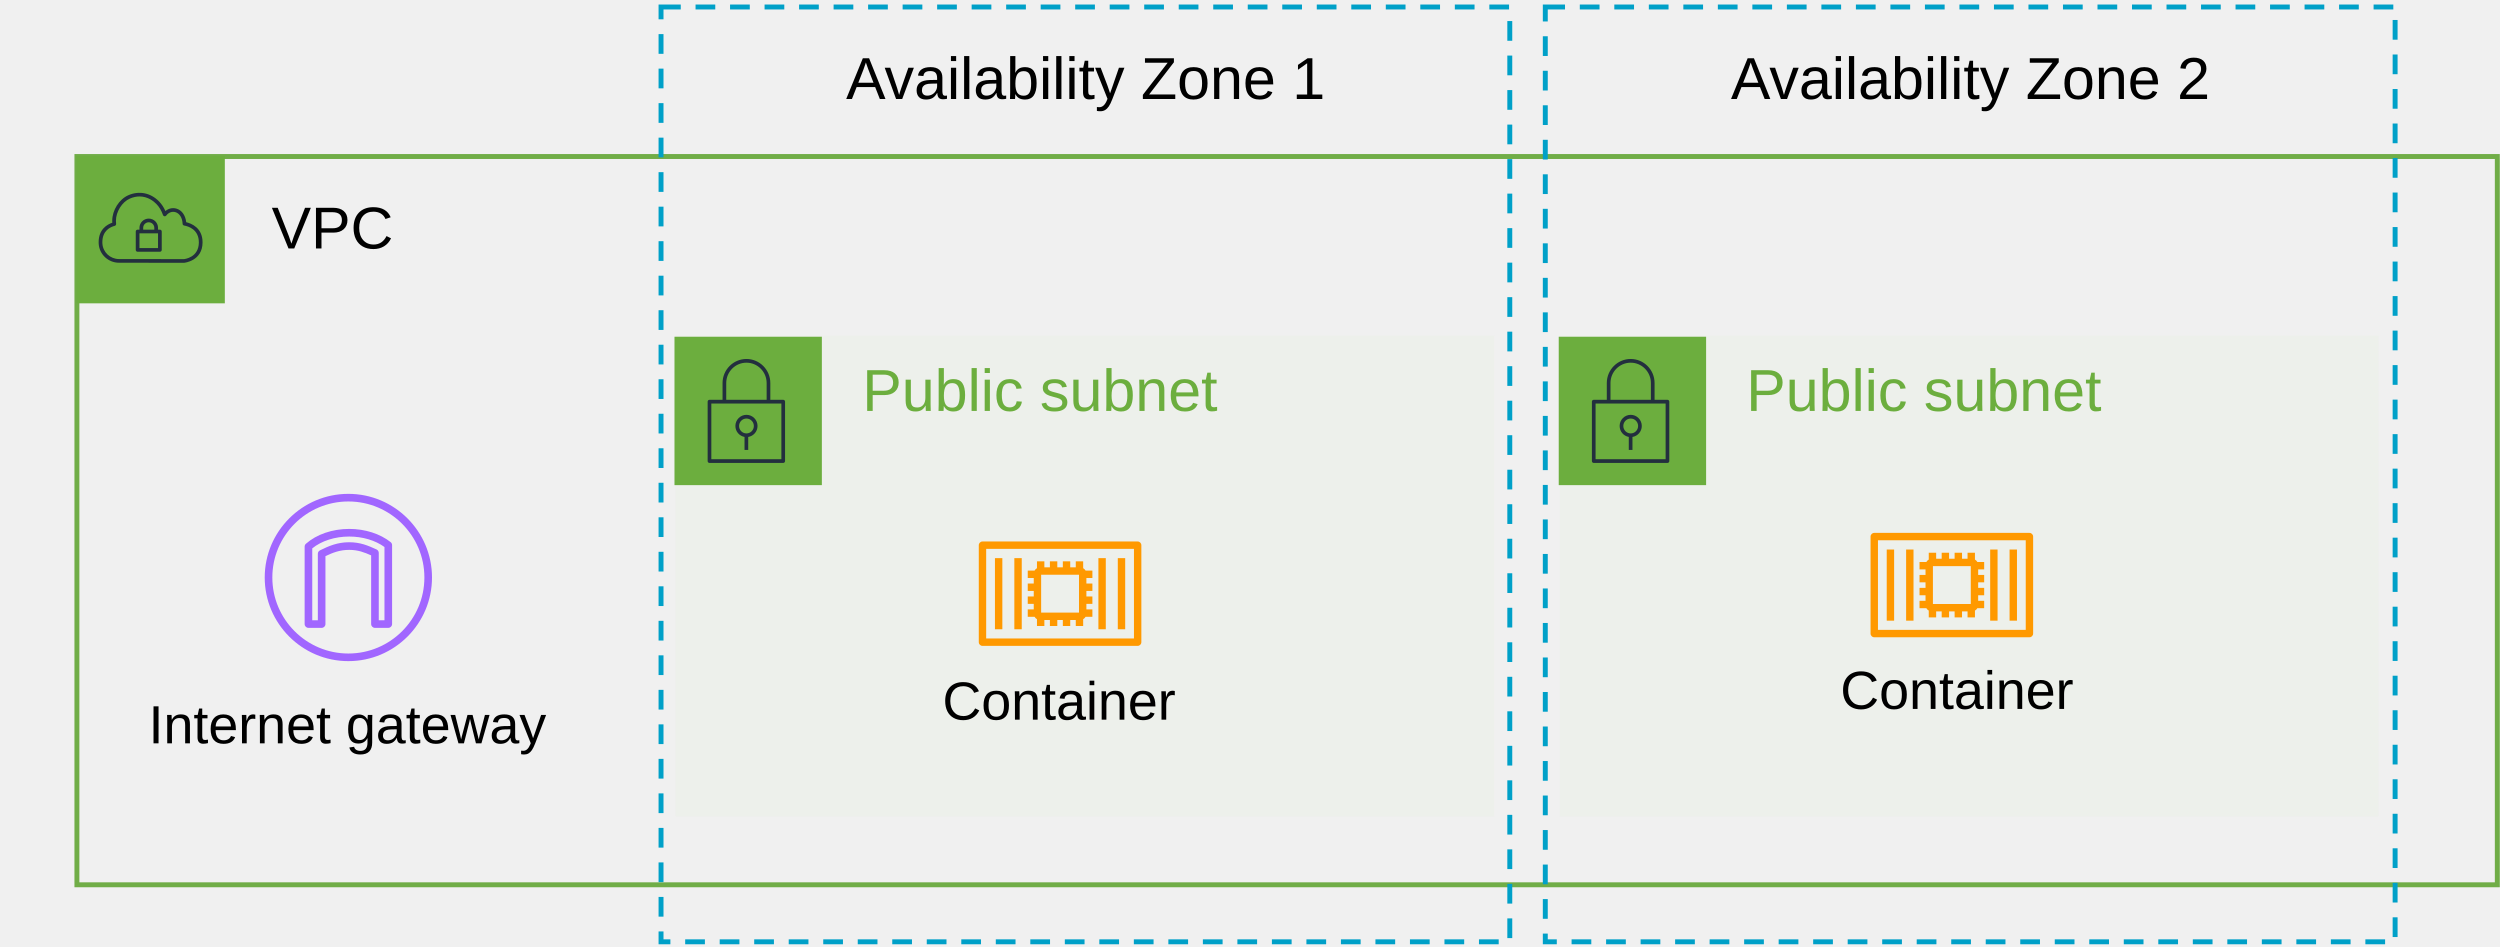
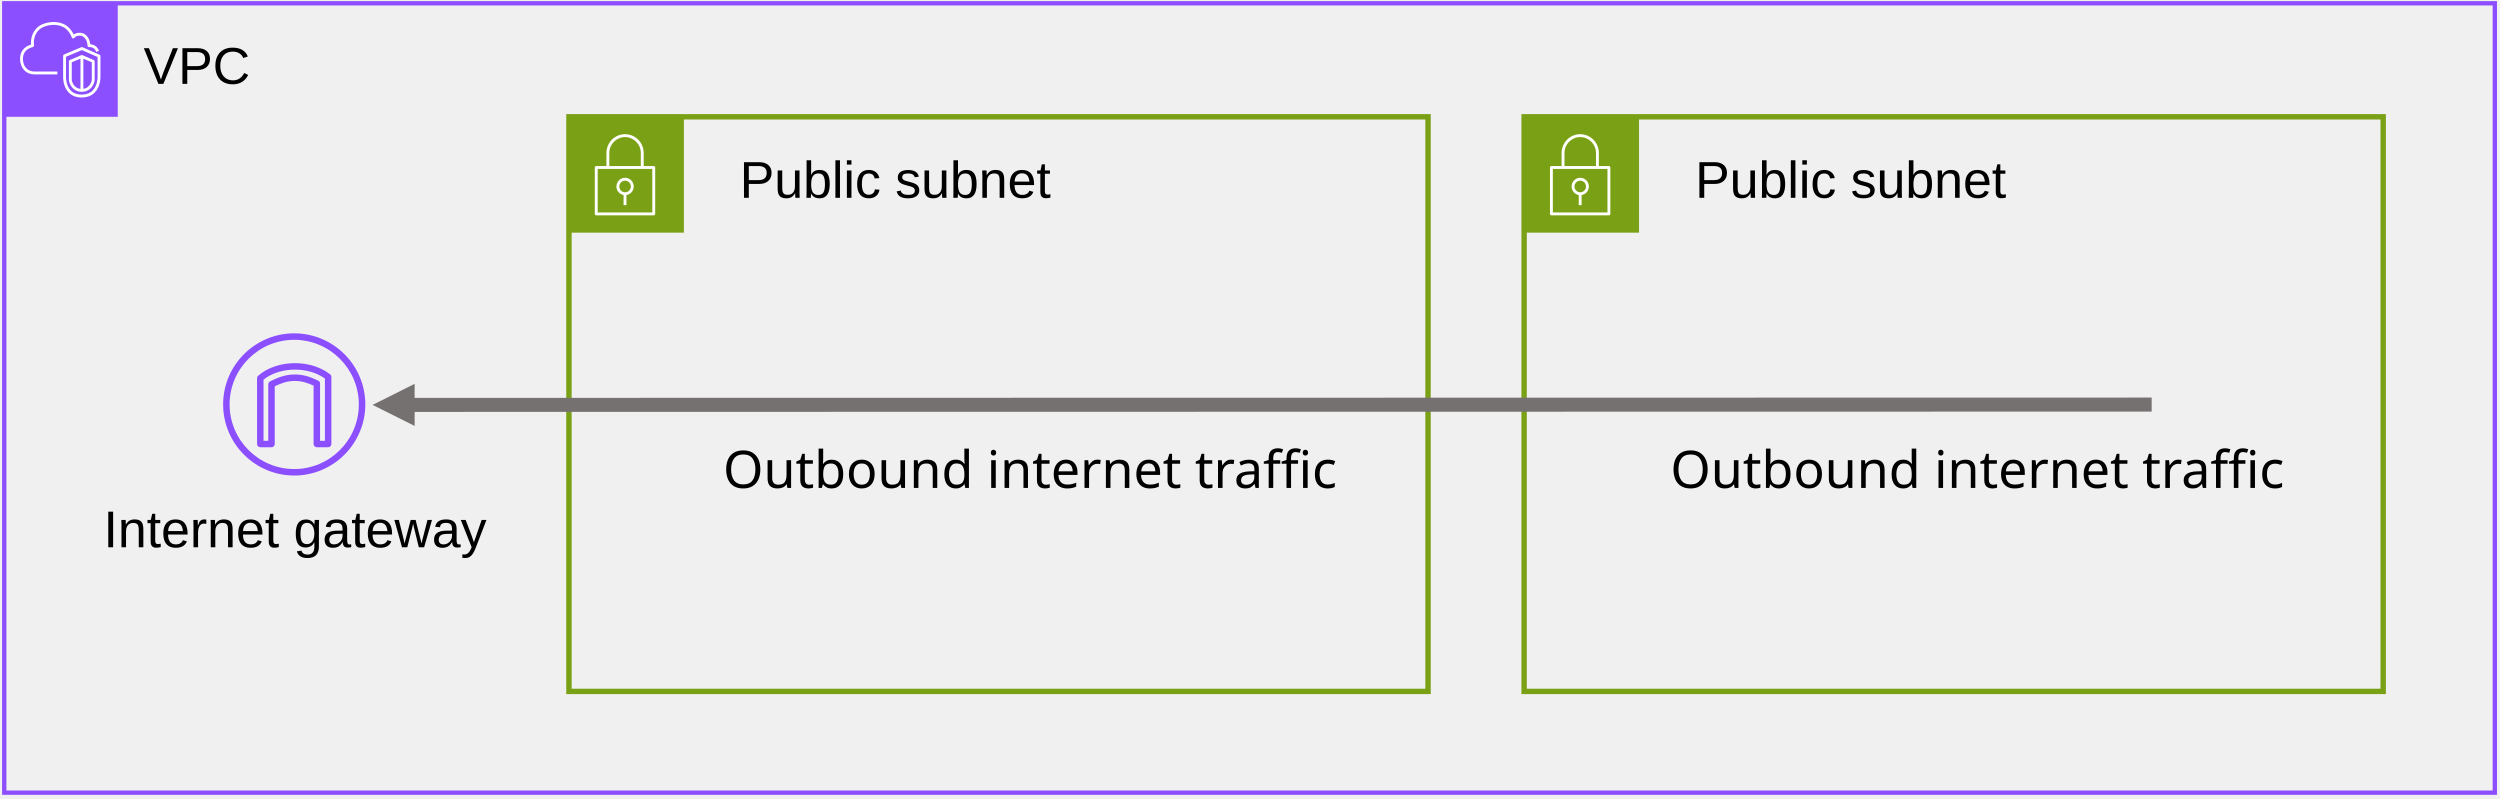
- <svg xmlns="http://www.w3.org/2000/svg" width="2324" height="880" xml:space="preserve" overflow="hidden">
-   <defs>
-     <clipPath id="clip0">
-       <rect x="279" y="517" width="2324" height="880" />
-     </clipPath>
-     <clipPath id="clip1">
-       <rect x="1728" y="830" width="137" height="138" />
-     </clipPath>
-     <clipPath id="clip2">
-       <rect x="1728" y="830" width="137" height="138" />
-     </clipPath>
-     <clipPath id="clip3">
-       <rect x="1728" y="830" width="137" height="138" />
-     </clipPath>
-     <clipPath id="clip4">
-       <rect x="906" y="830" width="137" height="138" />
-     </clipPath>
-     <clipPath id="clip5">
-       <rect x="906" y="830" width="137" height="138" />
-     </clipPath>
-     <clipPath id="clip6">
-       <rect x="906" y="830" width="137" height="138" />
-     </clipPath>
-     <clipPath id="clip7">
-       <rect x="349" y="662" width="140" height="137" />
-     </clipPath>
-     <clipPath id="clip8">
-       <rect x="349" y="662" width="140" height="137" />
-     </clipPath>
-     <clipPath id="clip9">
-       <rect x="349" y="662" width="140" height="137" />
-     </clipPath>
-     <clipPath id="clip10">
-       <rect x="1182" y="985" width="166" height="166" />
-     </clipPath>
-     <clipPath id="clip11">
-       <rect x="1182" y="985" width="166" height="166" />
-     </clipPath>
-     <clipPath id="clip12">
-       <rect x="1182" y="985" width="166" height="166" />
-     </clipPath>
-     <clipPath id="clip13">
-       <rect x="2010" y="977" width="166" height="166" />
-     </clipPath>
-     <clipPath id="clip14">
-       <rect x="2010" y="977" width="166" height="166" />
-     </clipPath>
-     <clipPath id="clip15">
-       <rect x="2010" y="977" width="166" height="166" />
-     </clipPath>
-     <clipPath id="clip16">
-       <rect x="518" y="969" width="170" height="170" />
-     </clipPath>
-     <clipPath id="clip17">
-       <rect x="518" y="969" width="170" height="170" />
-     </clipPath>
-     <clipPath id="clip18">
-       <rect x="518" y="969" width="170" height="170" />
-     </clipPath>
-   </defs>
-   <g clip-path="url(#clip0)" transform="translate(-279 -517)">
-     <rect x="1729" y="829" width="761" height="447" fill="#E2F0D9" fill-opacity="0.2" />
-     <text fill="#6CAE3E" fill-opacity="1" font-family="Arial,Arial_MSFontService,sans-serif" font-style="normal" font-variant="normal" font-weight="400" font-stretch="normal" font-size="55" text-anchor="start" direction="ltr" writing-mode="lr-tb" unicode-bidi="normal" text-decoration="none" transform="matrix(1 0 0 1 1902.33 899)">Public subnet</text>
-     <g clip-path="url(#clip1)">
-       <g clip-path="url(#clip2)">
-         <g clip-path="url(#clip3)">
-           <path d="M0 0 137 0 137 137 0 137Z" fill="#6CAE3E" fill-rule="evenodd" fill-opacity="1" transform="matrix(1 0 0 1.0073 1728 830)" />
-           <path d="M66.911 75.518C70.699 75.518 73.781 78.597 73.781 82.385 73.781 86.173 70.699 89.255 66.911 89.255 63.123 89.255 60.04 86.173 60.04 82.385 60.04 78.597 63.123 75.518 66.911 75.518L66.911 75.518ZM65.116 92.499 65.116 104.466 68.541 104.466 68.541 92.516C73.439 91.728 77.206 87.505 77.206 82.385 77.206 76.71 72.586 72.093 66.911 72.093 61.236 72.093 56.615 76.71 56.615 82.385 56.615 87.447 60.294 91.643 65.116 92.499ZM34.25 113.073 99.366 113.073 99.366 61.65 34.25 61.65 34.25 113.073ZM48.108 42.758C48.108 32.401 56.533 23.975 66.887 23.975 77.244 23.975 85.666 32.401 85.666 42.758L85.666 58.225 48.108 58.225 48.108 42.758ZM101.078 58.225 89.091 58.225 89.091 42.758C89.091 30.51 79.128 20.55 66.887 20.55 54.642 20.55 44.682 30.51 44.682 42.758L44.682 58.225 32.538 58.225C31.589 58.225 30.825 58.992 30.825 59.937L30.825 114.785C30.825 115.731 31.589 116.498 32.538 116.498L101.078 116.498C102.024 116.498 102.791 115.731 102.791 114.785L102.791 59.937C102.791 58.992 102.024 58.225 101.078 58.225Z" fill="#232F3E" fill-rule="evenodd" fill-opacity="1" transform="matrix(1 0 0 1.0073 1728 830)" />
+ <svg xmlns="http://www.w3.org/2000/svg" width="2654" height="848" xml:space="preserve" overflow="hidden">
+   <g transform="translate(-366 -192)">
+     <g>
+       <rect x="370.5" y="195.5" width="2644" height="838" stroke="#8C4EFF" stroke-width="4.583" stroke-linecap="butt" stroke-linejoin="miter" stroke-miterlimit="8" stroke-opacity="1" fill="none" />
+       <text fill="#000000" fill-opacity="1" font-family="Arial,Arial_MSFontService,sans-serif" font-style="normal" font-variant="normal" font-weight="400" font-stretch="normal" font-size="55" text-anchor="start" direction="ltr" writing-mode="lr-tb" unicode-bidi="normal" text-decoration="none" transform="matrix(1 0 0 1 518.467 281)">VPC</text>
+       <g>
+         <g>
+           <g>
+             <path d="M369 194 491 194 491 316 369 316Z" fill="#8C4FFF" fill-rule="evenodd" fill-opacity="1" />
+             <path d="M463.461 258.14 454.481 254.287 454.481 286.279C462.244 285.205 463.424 277.226 463.473 276.863L463.461 258.14ZM451.431 286.322 451.431 254.266 442.175 258.149 442.175 277.062C442.214 277.226 443.532 285.501 451.431 286.322ZM452.365 250.569C452.743 250.408 453.176 250.411 453.557 250.573L465.586 255.733C466.148 255.974 466.51 256.523 466.51 257.133L466.51 277.062C465.952 281.475 462.372 289.454 452.703 289.454 443.324 289.454 439.728 281.487 439.137 277.272L439.125 257.133C439.125 256.52 439.494 255.965 440.058 255.727L452.365 250.569ZM469.597 252.512 452.941 245.174 436.075 252.271 436.075 274.012C436.072 274.14 435.91 282.759 441.128 288.112 443.925 290.982 447.82 292.44 452.703 292.44 457.589 292.44 461.509 290.979 464.351 288.103 469.643 282.741 469.597 274.118 469.597 274.033L469.597 252.512ZM466.538 290.229C463.101 293.718 458.443 295.49 452.703 295.49 446.957 295.49 442.321 293.718 438.926 290.223 432.811 283.93 433.012 274.372 433.025 273.969L433.025 251.259C433.025 250.646 433.391 250.091 433.955 249.853L452.362 242.106C452.749 241.947 453.188 241.944 453.569 242.118L471.735 250.124C472.29 250.368 472.647 250.914 472.647 251.518L472.647 274.012C472.653 274.393 472.729 283.94 466.538 290.229ZM402.525 267.921 426.925 267.921 426.925 270.971 402.525 270.971C393.951 270.971 387.851 264.822 387.339 255.672 387.302 255.334 387.299 254.925 387.299 254.516 387.299 246.864 391.319 241.636 398.941 239.33 398.883 238.638 398.843 237.909 398.843 237.357 398.843 228.463 403.653 220.749 411.095 217.699 421.154 213.588 432.573 214.973 438.868 221.067 441.141 223.275 442.907 225.77 444.236 228.646 446.094 227.274 448.506 226.63 451.401 226.773 456.83 227.048 461.005 231.998 461.871 238.995 466.44 239.373 469.451 241.688 471.052 246.034L468.194 247.089C466.889 243.561 464.51 241.987 460.475 241.987 459.666 241.987 458.998 241.358 458.95 240.553 458.529 233.422 454.661 229.991 451.245 229.82 448.363 229.659 446.228 230.488 444.904 232.233 444.566 232.675 444.035 232.895 443.462 232.821 442.913 232.736 442.449 232.361 442.257 231.836 441.025 228.472 439.222 225.666 436.746 223.254 431.292 217.977 421.221 216.852 412.251 220.524 405.959 223.101 401.893 229.707 401.893 237.357 401.893 238.189 402 239.48 402.094 240.282 402.186 241.047 401.695 241.758 400.948 241.941 393.914 243.686 390.349 247.916 390.349 254.516 390.349 254.824 390.346 255.129 390.376 255.437 390.806 263.047 395.571 267.921 402.525 267.921Z" fill="#FFFFFF" fill-rule="evenodd" fill-opacity="1" />
+           </g>
        </g>
      </g>
-     </g>
-     <rect x="907" y="829" width="761" height="447" fill="#E2F0D9" fill-opacity="0.2" />
-     <text fill="#6CAE3E" fill-opacity="1" font-family="Arial,Arial_MSFontService,sans-serif" font-style="normal" font-variant="normal" font-weight="400" font-stretch="normal" font-size="55" text-anchor="start" direction="ltr" writing-mode="lr-tb" unicode-bidi="normal" text-decoration="none" transform="matrix(1 0 0 1 1080.61 899)">Public subnet</text>
-     <g clip-path="url(#clip4)">
-       <g clip-path="url(#clip5)">
-         <g clip-path="url(#clip6)">
-           <path d="M0 0 137 0 137 137 0 137Z" fill="#6CAE3E" fill-rule="evenodd" fill-opacity="1" transform="matrix(1 0 0 1.0073 906 830)" />
-           <path d="M66.911 75.518C70.699 75.518 73.781 78.597 73.781 82.385 73.781 86.173 70.699 89.255 66.911 89.255 63.123 89.255 60.04 86.173 60.04 82.385 60.04 78.597 63.123 75.518 66.911 75.518L66.911 75.518ZM65.116 92.499 65.116 104.466 68.541 104.466 68.541 92.516C73.439 91.728 77.206 87.505 77.206 82.385 77.206 76.71 72.586 72.093 66.911 72.093 61.236 72.093 56.615 76.71 56.615 82.385 56.615 87.447 60.294 91.643 65.116 92.499ZM34.25 113.073 99.366 113.073 99.366 61.65 34.25 61.65 34.25 113.073ZM48.108 42.758C48.108 32.401 56.533 23.975 66.887 23.975 77.244 23.975 85.666 32.401 85.666 42.758L85.666 58.225 48.108 58.225 48.108 42.758ZM101.078 58.225 89.091 58.225 89.091 42.758C89.091 30.51 79.128 20.55 66.887 20.55 54.642 20.55 44.682 30.51 44.682 42.758L44.682 58.225 32.538 58.225C31.589 58.225 30.825 58.992 30.825 59.937L30.825 114.785C30.825 115.731 31.589 116.498 32.538 116.498L101.078 116.498C102.024 116.498 102.791 115.731 102.791 114.785L102.791 59.937C102.791 58.992 102.024 58.225 101.078 58.225Z" fill="#232F3E" fill-rule="evenodd" fill-opacity="1" transform="matrix(1 0 0 1.0073 906 830)" />
+       <rect x="970" y="316" width="912" height="610" stroke="#7AA116" stroke-width="5.729" stroke-linecap="butt" stroke-linejoin="miter" stroke-miterlimit="8" stroke-opacity="1" fill="none" />
+       <text fill="#000000" fill-opacity="1" font-family="Arial,Arial_MSFontService,sans-serif" font-style="normal" font-variant="normal" font-weight="400" font-stretch="normal" font-size="55" text-anchor="start" direction="ltr" writing-mode="lr-tb" unicode-bidi="normal" text-decoration="none" transform="matrix(1 0 0 1 1151.3 402)">Public subnet</text>
+       <g>
+         <g>
+           <g>
+             <path d="M0 0 122 0 122 122 0 122Z" fill="#7AA116" fill-rule="evenodd" fill-opacity="1" transform="matrix(1 0 0 1.0082 970 316)" />
+             <path d="M59.585 67.249C62.958 67.249 65.703 69.991 65.703 73.365 65.703 76.738 62.958 79.483 59.585 79.483 56.212 79.483 53.467 76.738 53.467 73.365 53.467 69.991 56.212 67.249 59.585 67.249L59.585 67.249ZM57.987 82.371 57.987 93.028 61.037 93.028 61.037 82.387C65.398 81.685 68.753 77.924 68.753 73.365 68.753 68.311 64.639 64.2 59.585 64.2 54.531 64.2 50.416 68.311 50.416 73.365 50.416 77.873 53.692 81.609 57.987 82.371ZM30.5 100.693 88.487 100.693 88.487 54.9 30.5 54.9 30.5 100.693ZM42.84 38.076C42.84 28.853 50.343 21.35 59.563 21.35 68.787 21.35 76.287 28.853 76.287 38.076L76.287 51.85 42.84 51.85 42.84 38.076ZM90.012 51.85 79.337 51.85 79.337 38.076C79.337 27.169 70.464 18.3 59.563 18.3 48.66 18.3 39.79 27.169 39.79 38.076L39.79 51.85 28.975 51.85C28.13 51.85 27.45 52.533 27.45 53.375L27.45 102.218C27.45 103.06 28.13 103.743 28.975 103.743L90.012 103.743C90.853 103.743 91.537 103.06 91.537 102.218L91.537 53.375C91.537 52.533 90.853 51.85 90.012 51.85Z" fill="#FFFFFF" fill-rule="evenodd" fill-opacity="1" transform="matrix(1 0 0 1.0082 970 316)" />
+           </g>
        </g>
      </g>
-     </g>
-     <rect x="350.5" y="662.5" width="2250" height="677" stroke="#70AD47" stroke-width="4.583" stroke-linecap="butt" stroke-linejoin="miter" stroke-miterlimit="8" stroke-opacity="1" fill="none" />
-     <text fill="#000000" fill-opacity="1" font-family="Arial,Arial_MSFontService,sans-serif" font-style="normal" font-variant="normal" font-weight="400" font-stretch="normal" font-size="55" text-anchor="start" direction="ltr" writing-mode="lr-tb" unicode-bidi="normal" text-decoration="none" transform="matrix(1 0 0 1 531.525 748)">VPC</text>
-     <rect x="893.5" y="523.5" width="789" height="869" stroke="#00A0C8" stroke-width="4.583" stroke-linecap="butt" stroke-linejoin="miter" stroke-miterlimit="8" stroke-dasharray="18.333 13.75" stroke-opacity="1" fill="none" />
-     <text fill="#000000" fill-opacity="1" font-family="Arial,Arial_MSFontService,sans-serif" font-style="normal" font-variant="normal" font-weight="400" font-stretch="normal" font-size="55" text-anchor="start" direction="ltr" writing-mode="lr-tb" unicode-bidi="normal" text-decoration="none" transform="matrix(1 0 0 1 1065.54 609)">Availability Zone 1</text>
-     <rect x="1715.5" y="523.5" width="790" height="869" stroke="#00A0C8" stroke-width="4.583" stroke-linecap="butt" stroke-linejoin="miter" stroke-miterlimit="8" stroke-dasharray="18.333 13.75" stroke-opacity="1" fill="none" />
-     <text fill="#000000" fill-opacity="1" font-family="Arial,Arial_MSFontService,sans-serif" font-style="normal" font-variant="normal" font-weight="400" font-stretch="normal" font-size="55" text-anchor="start" direction="ltr" writing-mode="lr-tb" unicode-bidi="normal" text-decoration="none" transform="matrix(1 0 0 1 1888.08 609)">Availability Zone 2</text>
-     <g clip-path="url(#clip7)">
-       <g clip-path="url(#clip8)">
-         <g clip-path="url(#clip9)">
-           <path d="M0 0 137 0 137 137 0 137Z" fill="#6CAE3E" fill-rule="evenodd" fill-opacity="1" transform="matrix(1.0073 0 0 1 350 662)" />
-           <path d="M99.301 95.883 39.343 95.818C31.239 95.811 24.502 89.492 24.016 81.429 23.989 81.008 23.975 80.576 23.975 80.135 23.975 69.524 31.137 66.058 35.404 64.934 36.226 64.719 36.767 63.931 36.671 63.085 36.565 62.16 36.507 61.222 36.507 60.266 36.507 51.827 42.155 42.751 49.371 39.603 52.605 38.189 55.594 37.627 58.304 37.627 66.02 37.627 71.469 42.179 73.846 44.638 76.477 47.354 78.525 50.82 79.939 54.944 80.145 55.55 80.676 55.988 81.309 56.081 81.919 56.173 82.573 55.906 82.95 55.386 84.964 52.574 88.248 51.313 91.307 52.194 95.153 53.293 97.667 57.29 98.023 62.701 97.879 63.623 98.499 64.489 99.417 64.654 103.51 65.38 113.025 68.353 113.025 80.282 113.025 94.492 99.715 95.838 99.301 95.883ZM101.359 61.561C100.623 55.029 97.27 50.334 92.249 48.902 88.704 47.888 84.978 48.789 82.162 51.204 80.669 47.731 78.703 44.73 76.309 42.258 68.579 34.267 57.995 32.099 47.998 36.462 39.494 40.175 33.082 50.409 33.082 60.266 33.082 60.862 33.103 61.455 33.14 62.04 28.492 63.612 20.55 68.072 20.55 80.135 20.55 80.655 20.564 81.159 20.598 81.645 21.194 91.502 29.431 99.232 39.34 99.243L99.441 99.301C99.613 99.287 116.45 97.677 116.45 80.282 116.45 66.794 106.185 62.725 101.359 61.561ZM58.225 85.608 75.35 85.608 75.35 71.908 58.225 71.908 58.225 85.608ZM61.65 66.77C61.65 63.938 63.955 61.633 66.787 61.633 69.62 61.633 71.925 63.938 71.925 66.77L71.925 68.483 61.65 68.483 61.65 66.77ZM77.062 68.483 75.35 68.483 75.35 66.77C75.35 62.051 71.51 58.208 66.787 58.208 62.064 58.208 58.225 62.051 58.225 66.77L58.225 68.483 56.512 68.483C55.564 68.483 54.8 69.25 54.8 70.195L54.8 87.32C54.8 88.266 55.564 89.033 56.512 89.033L77.062 89.033C78.008 89.033 78.775 88.266 78.775 87.32L78.775 70.195C78.775 69.25 78.008 68.483 77.062 68.483Z" fill="#232F3E" fill-rule="evenodd" fill-opacity="1" transform="matrix(1.0073 0 0 1 350 662)" />
+       <rect x="1984" y="316" width="912" height="610" stroke="#7AA116" stroke-width="5.729" stroke-linecap="butt" stroke-linejoin="miter" stroke-miterlimit="8" stroke-opacity="1" fill="none" />
+       <text fill="#000000" fill-opacity="1" font-family="Arial,Arial_MSFontService,sans-serif" font-style="normal" font-variant="normal" font-weight="400" font-stretch="normal" font-size="55" text-anchor="start" direction="ltr" writing-mode="lr-tb" unicode-bidi="normal" text-decoration="none" transform="matrix(1 0 0 1 2165.58 402)">Public subnet</text>
+       <g>
+         <g>
+           <g>
+             <path d="M0 0 122 0 122 122 0 122Z" fill="#7AA116" fill-rule="evenodd" fill-opacity="1" transform="matrix(1 0 0 1.0082 1984 316)" />
+             <path d="M59.585 67.249C62.958 67.249 65.703 69.991 65.703 73.365 65.703 76.738 62.958 79.483 59.585 79.483 56.212 79.483 53.467 76.738 53.467 73.365 53.467 69.991 56.212 67.249 59.585 67.249L59.585 67.249ZM57.987 82.371 57.987 93.028 61.037 93.028 61.037 82.387C65.398 81.685 68.753 77.924 68.753 73.365 68.753 68.311 64.639 64.2 59.585 64.2 54.531 64.2 50.416 68.311 50.416 73.365 50.416 77.873 53.692 81.609 57.987 82.371ZM30.5 100.693 88.487 100.693 88.487 54.9 30.5 54.9 30.5 100.693ZM42.84 38.076C42.84 28.853 50.343 21.35 59.563 21.35 68.787 21.35 76.287 28.853 76.287 38.076L76.287 51.85 42.84 51.85 42.84 38.076ZM90.012 51.85 79.337 51.85 79.337 38.076C79.337 27.169 70.464 18.3 59.563 18.3 48.66 18.3 39.79 27.169 39.79 38.076L39.79 51.85 28.975 51.85C28.13 51.85 27.45 52.533 27.45 53.375L27.45 102.218C27.45 103.06 28.13 103.743 28.975 103.743L90.012 103.743C90.853 103.743 91.537 103.06 91.537 102.218L91.537 53.375C91.537 52.533 90.853 51.85 90.012 51.85Z" fill="#FFFFFF" fill-rule="evenodd" fill-opacity="1" transform="matrix(1 0 0 1.0082 1984 316)" />
+           </g>
        </g>
      </g>
-     </g>
-     <g clip-path="url(#clip10)">
-       <g clip-path="url(#clip11)">
-         <g clip-path="url(#clip12)">
-           <path d="M1246.84 1086.49 1282.04 1086.49 1282.04 1051.29 1246.84 1051.29 1246.84 1086.49ZM1242.97 1092.61 1242.97 1098.95 1249.85 1098.95 1249.85 1093.37 1254.99 1093.37 1254.99 1098.95 1261.87 1098.95 1261.87 1093.37 1267.01 1093.37 1267.01 1098.95 1273.89 1098.95 1273.89 1093.37 1279.03 1093.37 1279.03 1098.95 1285.91 1098.95 1285.91 1092.61C1286.85 1092.08 1287.63 1091.31 1288.16 1090.36L1294.49 1090.36 1294.49 1083.49 1288.91 1083.49 1288.91 1078.34 1294.49 1078.34 1294.49 1071.47 1288.91 1071.47 1288.91 1066.32 1294.49 1066.32 1294.49 1059.44 1288.91 1059.44 1288.91 1054.3 1294.49 1054.3 1294.49 1047.42 1288.16 1047.42C1287.63 1046.48 1286.85 1045.7 1285.91 1045.17L1285.91 1038.84 1279.03 1038.84 1279.03 1044.42 1273.89 1044.42 1273.89 1038.84 1267.01 1038.84 1267.01 1044.42 1261.87 1044.42 1261.87 1038.84 1254.99 1038.84 1254.99 1044.42 1249.85 1044.42 1249.85 1038.84 1242.97 1038.84 1242.97 1045.17C1242.02 1045.7 1241.25 1046.48 1240.72 1047.42L1234.39 1047.42 1234.39 1054.3 1239.97 1054.3 1239.97 1059.44 1234.39 1059.44 1234.39 1066.32 1239.97 1066.32 1239.97 1071.47 1234.39 1071.47 1234.39 1078.34 1239.97 1078.34 1239.97 1083.49 1234.39 1083.49 1234.39 1090.36 1240.72 1090.36C1241.25 1091.31 1242.02 1092.08 1242.97 1092.61ZM1318.1 1101.95 1324.98 1101.95 1324.98 1035.84 1318.1 1035.84 1318.1 1101.95ZM1300.07 1101.95 1306.94 1101.95 1306.94 1035.84 1300.07 1035.84 1300.07 1101.95ZM1221.93 1101.95 1228.81 1101.95 1228.81 1035.84 1221.93 1035.84 1221.93 1101.95ZM1203.9 1101.95 1210.78 1101.95 1210.78 1035.84 1203.9 1035.84 1203.9 1101.95ZM1195.75 1110.53 1333.13 1110.53 1333.13 1027.25 1195.75 1027.25 1195.75 1110.53ZM1336.56 1020.37 1192.31 1020.37C1190.42 1020.37 1188.88 1021.91 1188.88 1023.81L1188.88 1113.97C1188.88 1115.87 1190.42 1117.41 1192.31 1117.41L1336.56 1117.41C1338.46 1117.41 1340 1115.87 1340 1113.97L1340 1023.81C1340 1021.91 1338.46 1020.37 1336.56 1020.37Z" fill="#FF9900" fill-rule="evenodd" fill-opacity="1" />
+       <g>
+         <g>
+           <g>
+             <path d="M710.92 659.924 705.77 659.924 705.77 599.162C705.77 597.812 704.976 596.584 703.746 596.031L703.43 595.886C696.524 592.769 689.377 589.541 679.106 589.541 668.37 589.541 660.492 593.009 652.702 596.877 651.534 597.457 650.794 598.65 650.794 599.956L650.794 659.924 645.765 659.924 645.765 595.072C654.132 588.269 666.195 584.391 679.14 584.391 691.175 584.391 702.649 587.819 710.92 593.838L710.92 659.924ZM679.14 577.516C663.929 577.516 649.684 582.394 640.052 590.906 639.313 591.555 638.89 592.494 638.89 593.48L638.89 663.361C638.89 665.262 640.427 666.799 642.328 666.799L654.232 666.799C656.133 666.799 657.669 665.262 657.669 663.361L657.669 602.098C664.266 598.911 670.66 596.416 679.106 596.416 687.132 596.416 692.969 598.736 698.895 601.386L698.895 663.361C698.895 665.262 700.432 666.799 702.333 666.799L714.357 666.799C716.258 666.799 717.795 665.262 717.795 663.361L717.795 592.136C717.795 591.091 717.317 590.101 716.495 589.445 706.96 581.865 693.344 577.516 679.14 577.516ZM678.343 689.937C640.523 689.937 609.747 659.164 609.747 621.341 609.747 583.518 640.523 552.749 678.343 552.749 716.165 552.749 746.938 583.518 746.938 621.341 746.938 659.164 716.165 689.937 678.343 689.937ZM678.343 545.874C636.728 545.874 602.872 579.73 602.872 621.341 602.872 662.959 636.728 696.812 678.343 696.812 719.957 696.812 753.813 662.959 753.813 621.341 753.813 579.73 719.957 545.874 678.343 545.874Z" fill="#8C4FFF" fill-rule="evenodd" fill-opacity="1" />
+           </g>
        </g>
      </g>
-     </g>
-     <g clip-path="url(#clip13)">
-       <g clip-path="url(#clip14)">
-         <g clip-path="url(#clip15)">
-           <path d="M2075.84 1078.49 2111.04 1078.49 2111.04 1043.29 2075.84 1043.29 2075.84 1078.49ZM2071.97 1084.61 2071.97 1090.95 2078.85 1090.95 2078.85 1085.37 2083.99 1085.37 2083.99 1090.95 2090.87 1090.95 2090.87 1085.37 2096.01 1085.37 2096.01 1090.95 2102.89 1090.95 2102.89 1085.37 2108.03 1085.37 2108.03 1090.95 2114.91 1090.95 2114.91 1084.61C2115.85 1084.08 2116.63 1083.31 2117.16 1082.36L2123.49 1082.36 2123.49 1075.49 2117.91 1075.49 2117.91 1070.34 2123.49 1070.34 2123.49 1063.47 2117.91 1063.47 2117.91 1058.32 2123.49 1058.32 2123.49 1051.44 2117.91 1051.44 2117.91 1046.3 2123.49 1046.3 2123.49 1039.42 2117.16 1039.42C2116.63 1038.48 2115.85 1037.7 2114.91 1037.17L2114.91 1030.84 2108.03 1030.84 2108.03 1036.42 2102.89 1036.42 2102.89 1030.84 2096.01 1030.84 2096.01 1036.42 2090.87 1036.42 2090.87 1030.84 2083.99 1030.84 2083.99 1036.42 2078.85 1036.42 2078.85 1030.84 2071.97 1030.84 2071.97 1037.17C2071.02 1037.7 2070.25 1038.48 2069.72 1039.42L2063.39 1039.42 2063.39 1046.3 2068.97 1046.3 2068.97 1051.44 2063.39 1051.44 2063.39 1058.32 2068.97 1058.32 2068.97 1063.47 2063.39 1063.47 2063.39 1070.34 2068.97 1070.34 2068.97 1075.49 2063.39 1075.49 2063.39 1082.36 2069.72 1082.36C2070.25 1083.31 2071.02 1084.08 2071.97 1084.61ZM2147.1 1093.95 2153.98 1093.95 2153.98 1027.84 2147.1 1027.84 2147.1 1093.95ZM2129.07 1093.95 2135.94 1093.95 2135.94 1027.84 2129.07 1027.84 2129.07 1093.95ZM2050.93 1093.95 2057.8 1093.95 2057.8 1027.84 2050.93 1027.84 2050.93 1093.95ZM2032.9 1093.95 2039.78 1093.95 2039.78 1027.84 2032.9 1027.84 2032.9 1093.95ZM2024.75 1102.53 2162.13 1102.53 2162.13 1019.25 2024.75 1019.25 2024.75 1102.53ZM2165.56 1012.37 2021.31 1012.37C2019.41 1012.37 2017.87 1013.91 2017.87 1015.81L2017.87 1105.97C2017.87 1107.87 2019.41 1109.41 2021.31 1109.41L2165.56 1109.41C2167.46 1109.41 2169 1107.87 2169 1105.97L2169 1015.81C2169 1013.91 2167.46 1012.37 2165.56 1012.37Z" fill="#FF9900" fill-rule="evenodd" fill-opacity="1" />
-         </g>
-       </g>
-     </g>
-     <text fill="#000000" fill-opacity="1" font-family="Arial,Arial_MSFontService,sans-serif" font-style="normal" font-variant="normal" font-weight="400" font-stretch="normal" font-size="50" text-anchor="start" direction="ltr" writing-mode="lr-tb" unicode-bidi="normal" text-decoration="none" transform="matrix(1 0 0 1 1155.11 1186)">Container</text>
-     <text fill="#000000" fill-opacity="1" font-family="Arial,Arial_MSFontService,sans-serif" font-style="normal" font-variant="normal" font-weight="400" font-stretch="normal" font-size="50" text-anchor="start" direction="ltr" writing-mode="lr-tb" unicode-bidi="normal" text-decoration="none" transform="matrix(1 0 0 1 1989.76 1176)">Container</text>
-     <text fill="#000000" fill-opacity="1" font-family="Arial,Arial_MSFontService,sans-serif" font-style="normal" font-variant="normal" font-weight="400" font-stretch="normal" font-size="50" text-anchor="start" direction="ltr" writing-mode="lr-tb" unicode-bidi="normal" text-decoration="none" transform="matrix(1 0 0 1 417.101 1208)">Internet gateway</text>
-     <g clip-path="url(#clip16)">
-       <g clip-path="url(#clip17)">
-         <g clip-path="url(#clip18)">
-           <path d="M636.402 1093.59 631.097 1093.59 631.097 1030.99C631.097 1029.59 630.279 1028.33 629.011 1027.76L628.685 1027.61C621.57 1024.4 614.206 1021.07 603.624 1021.07 592.563 1021.07 584.446 1024.65 576.42 1028.63 575.216 1029.23 574.455 1030.46 574.455 1031.8L574.455 1093.59 569.273 1093.59 569.273 1026.77C577.894 1019.76 590.322 1015.77 603.659 1015.77 616.059 1015.77 627.881 1019.3 636.402 1025.5L636.402 1093.59ZM603.659 1008.68C587.988 1008.68 573.311 1013.71 563.387 1022.48 562.626 1023.15 562.19 1024.11 562.19 1025.13L562.19 1097.13C562.19 1099.09 563.773 1100.67 565.732 1100.67L577.997 1100.67C579.955 1100.67 581.538 1099.09 581.538 1097.13L581.538 1034.01C588.335 1030.73 594.922 1028.16 603.624 1028.16 611.894 1028.16 617.908 1030.55 624.013 1033.28L624.013 1097.13C624.013 1099.09 625.596 1100.67 627.555 1100.67L639.944 1100.67C641.902 1100.67 643.485 1099.09 643.485 1097.13L643.485 1023.75C643.485 1022.67 642.993 1021.65 642.147 1020.97 632.322 1013.16 618.294 1008.68 603.659 1008.68ZM602.838 1124.51C563.872 1124.51 532.164 1092.81 532.164 1053.84 532.164 1014.87 563.872 983.166 602.838 983.166 641.807 983.166 673.512 1014.87 673.512 1053.84 673.512 1092.81 641.807 1124.51 602.838 1124.51ZM602.838 976.083C559.962 976.083 525.081 1010.96 525.081 1053.84 525.081 1096.72 559.962 1131.59 602.838 1131.59 645.713 1131.59 680.595 1096.72 680.595 1053.84 680.595 1010.96 645.713 976.083 602.838 976.083Z" fill="#A166FF" fill-rule="evenodd" fill-opacity="1" />
-         </g>
-       </g>
+       <text fill="#000000" fill-opacity="1" font-family="Arial,Arial_MSFontService,sans-serif" font-style="normal" font-variant="normal" font-weight="400" font-stretch="normal" font-size="55" text-anchor="start" direction="ltr" writing-mode="lr-tb" unicode-bidi="normal" text-decoration="none" transform="matrix(1 0 0 1 475.873 773)">Internet gateway</text>
+       <text fill="#000000" fill-opacity="1" font-family="Calibri,Calibri_MSFontService,sans-serif" font-style="normal" font-variant="normal" font-weight="400" font-stretch="normal" font-size="55" text-anchor="start" direction="ltr" writing-mode="lr-tb" unicode-bidi="normal" text-decoration="none" transform="matrix(1 0 0 1 1133.57 710)">Outbound internet traffic</text>
+       <text fill="#000000" fill-opacity="1" font-family="Calibri,Calibri_MSFontService,sans-serif" font-style="normal" font-variant="normal" font-weight="400" font-stretch="normal" font-size="55" text-anchor="start" direction="ltr" writing-mode="lr-tb" unicode-bidi="normal" text-decoration="none" transform="matrix(1 0 0 1 2139.25 710)">Outbound internet traffic</text>
+       <path d="M0.001-7.448 1851.48-7.114 1851.47 7.782-0.001 7.448ZM1844.03-22.011 1888.71 0.341 1844.02 22.676Z" fill="#767171" fill-rule="nonzero" fill-opacity="1" transform="matrix(-1 0 0 1 2650.21 621.5)" />
    </g>
  </g>
</svg>
